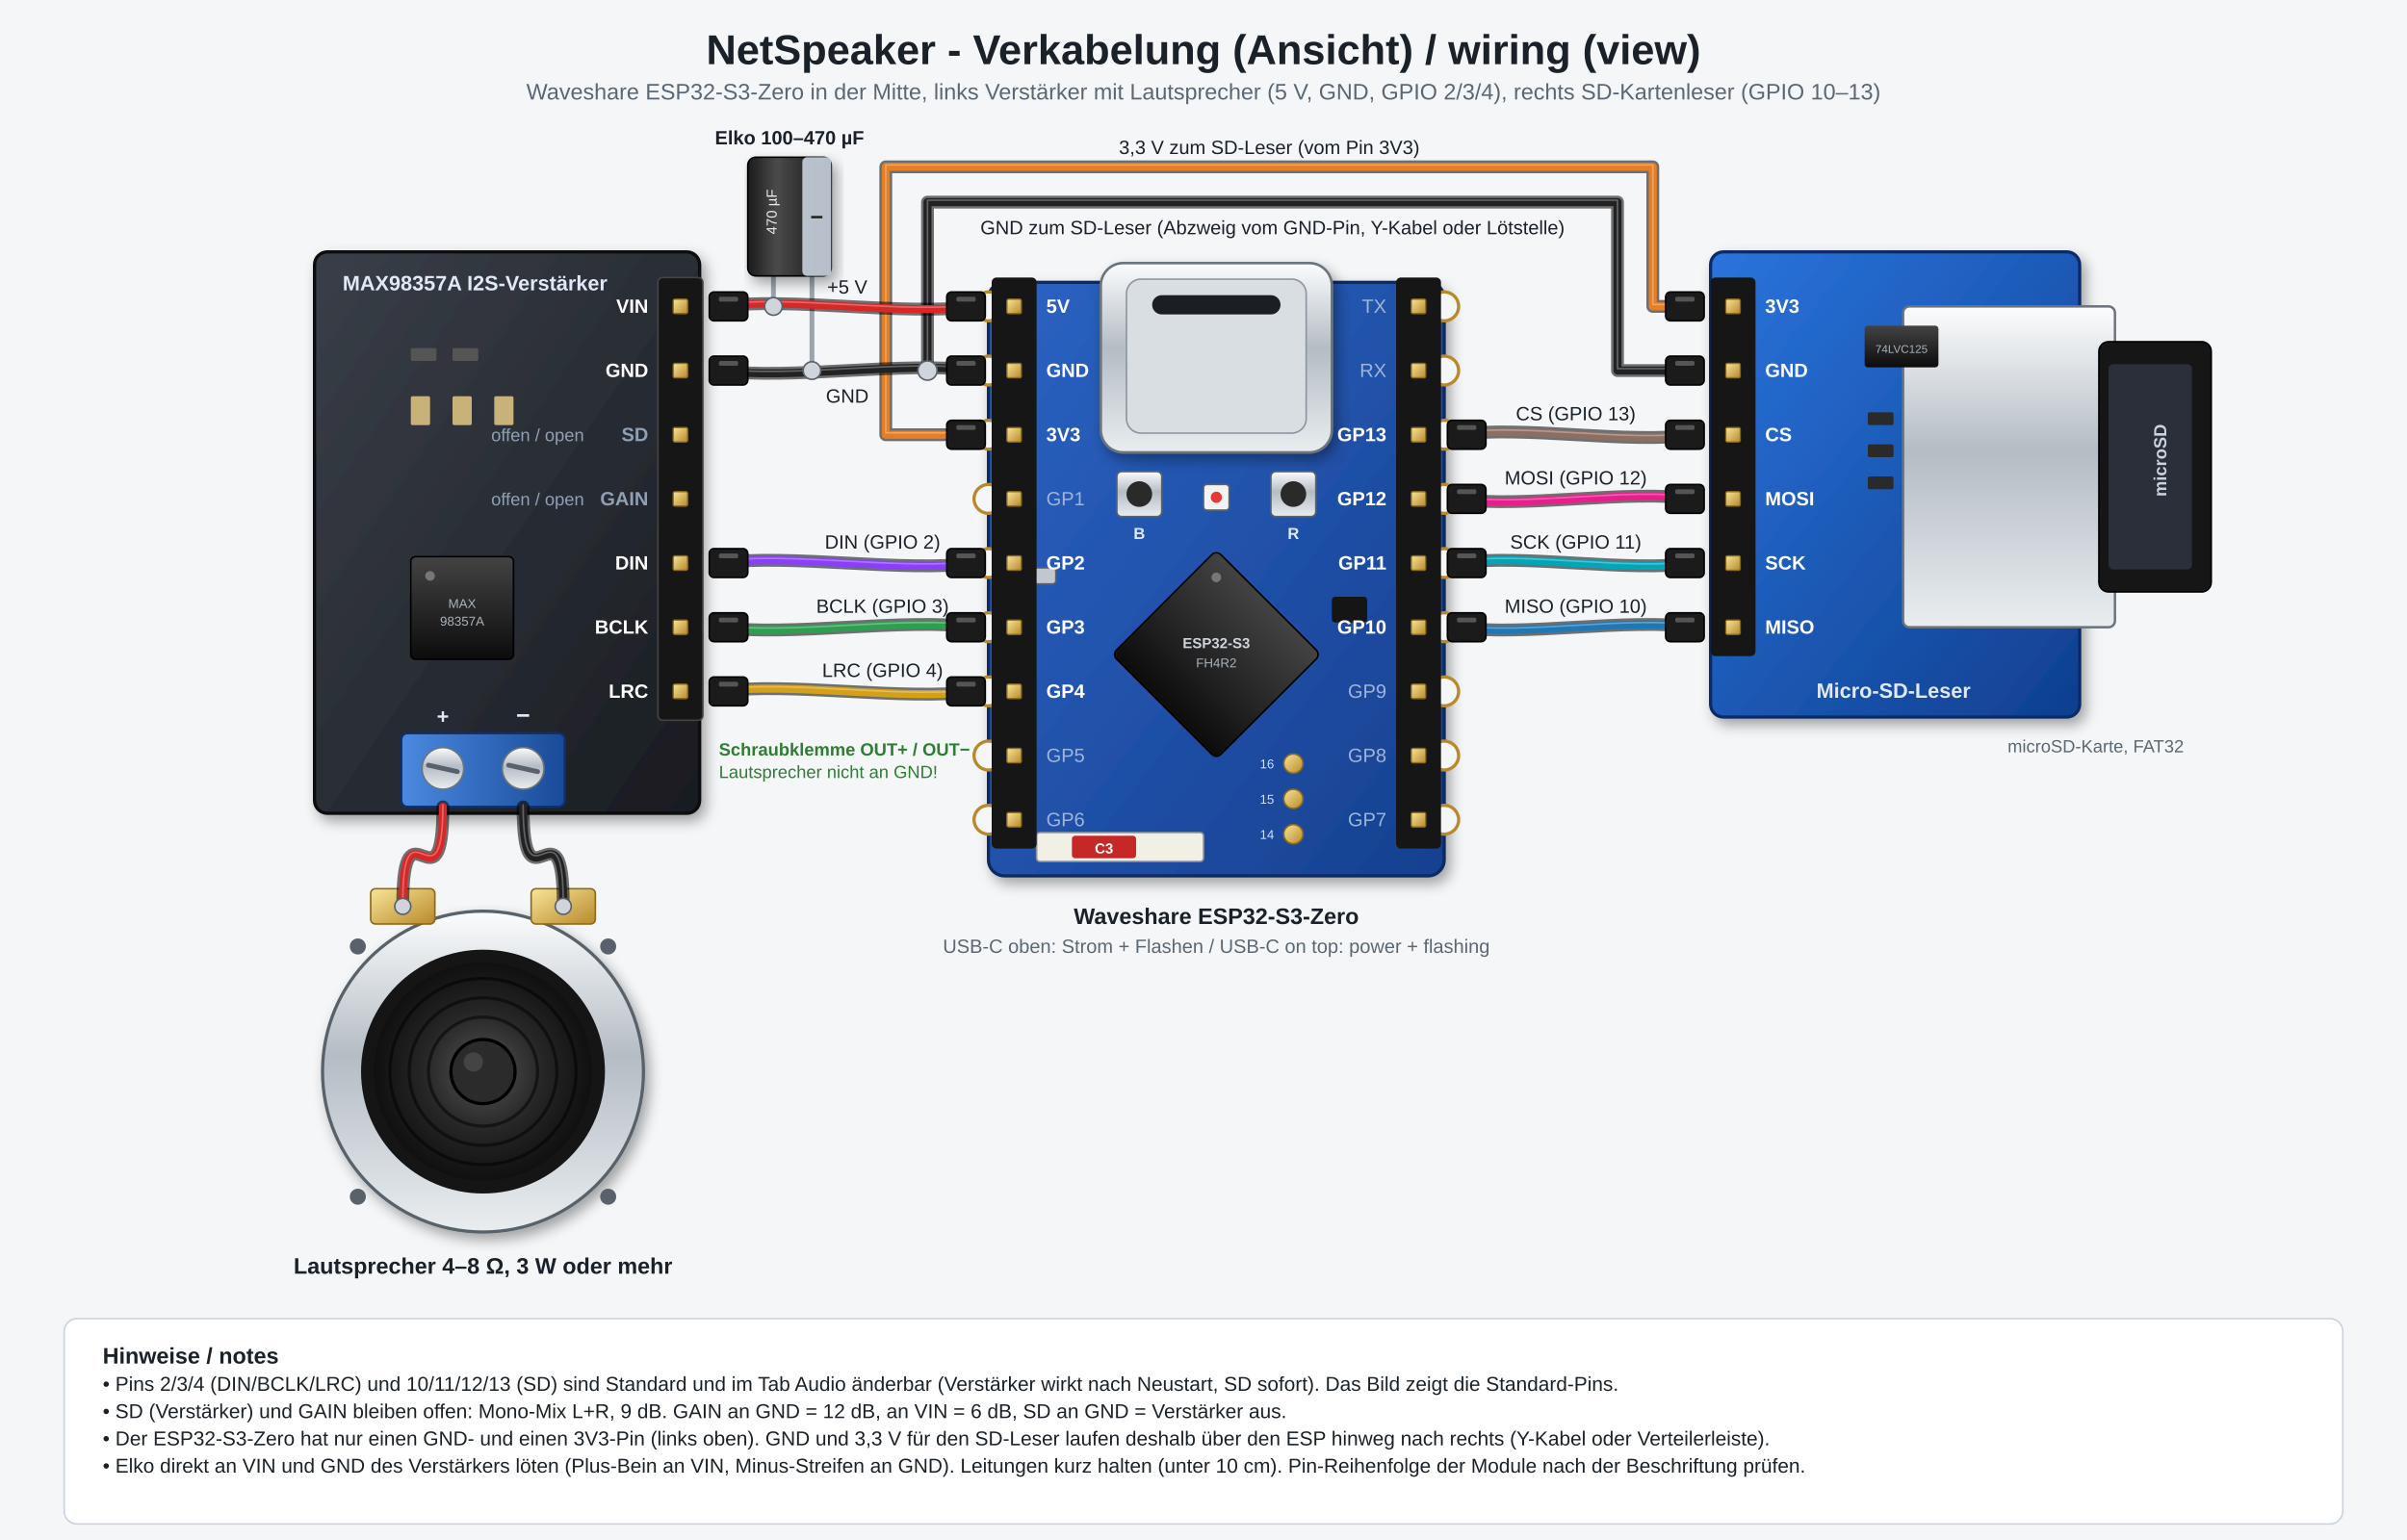
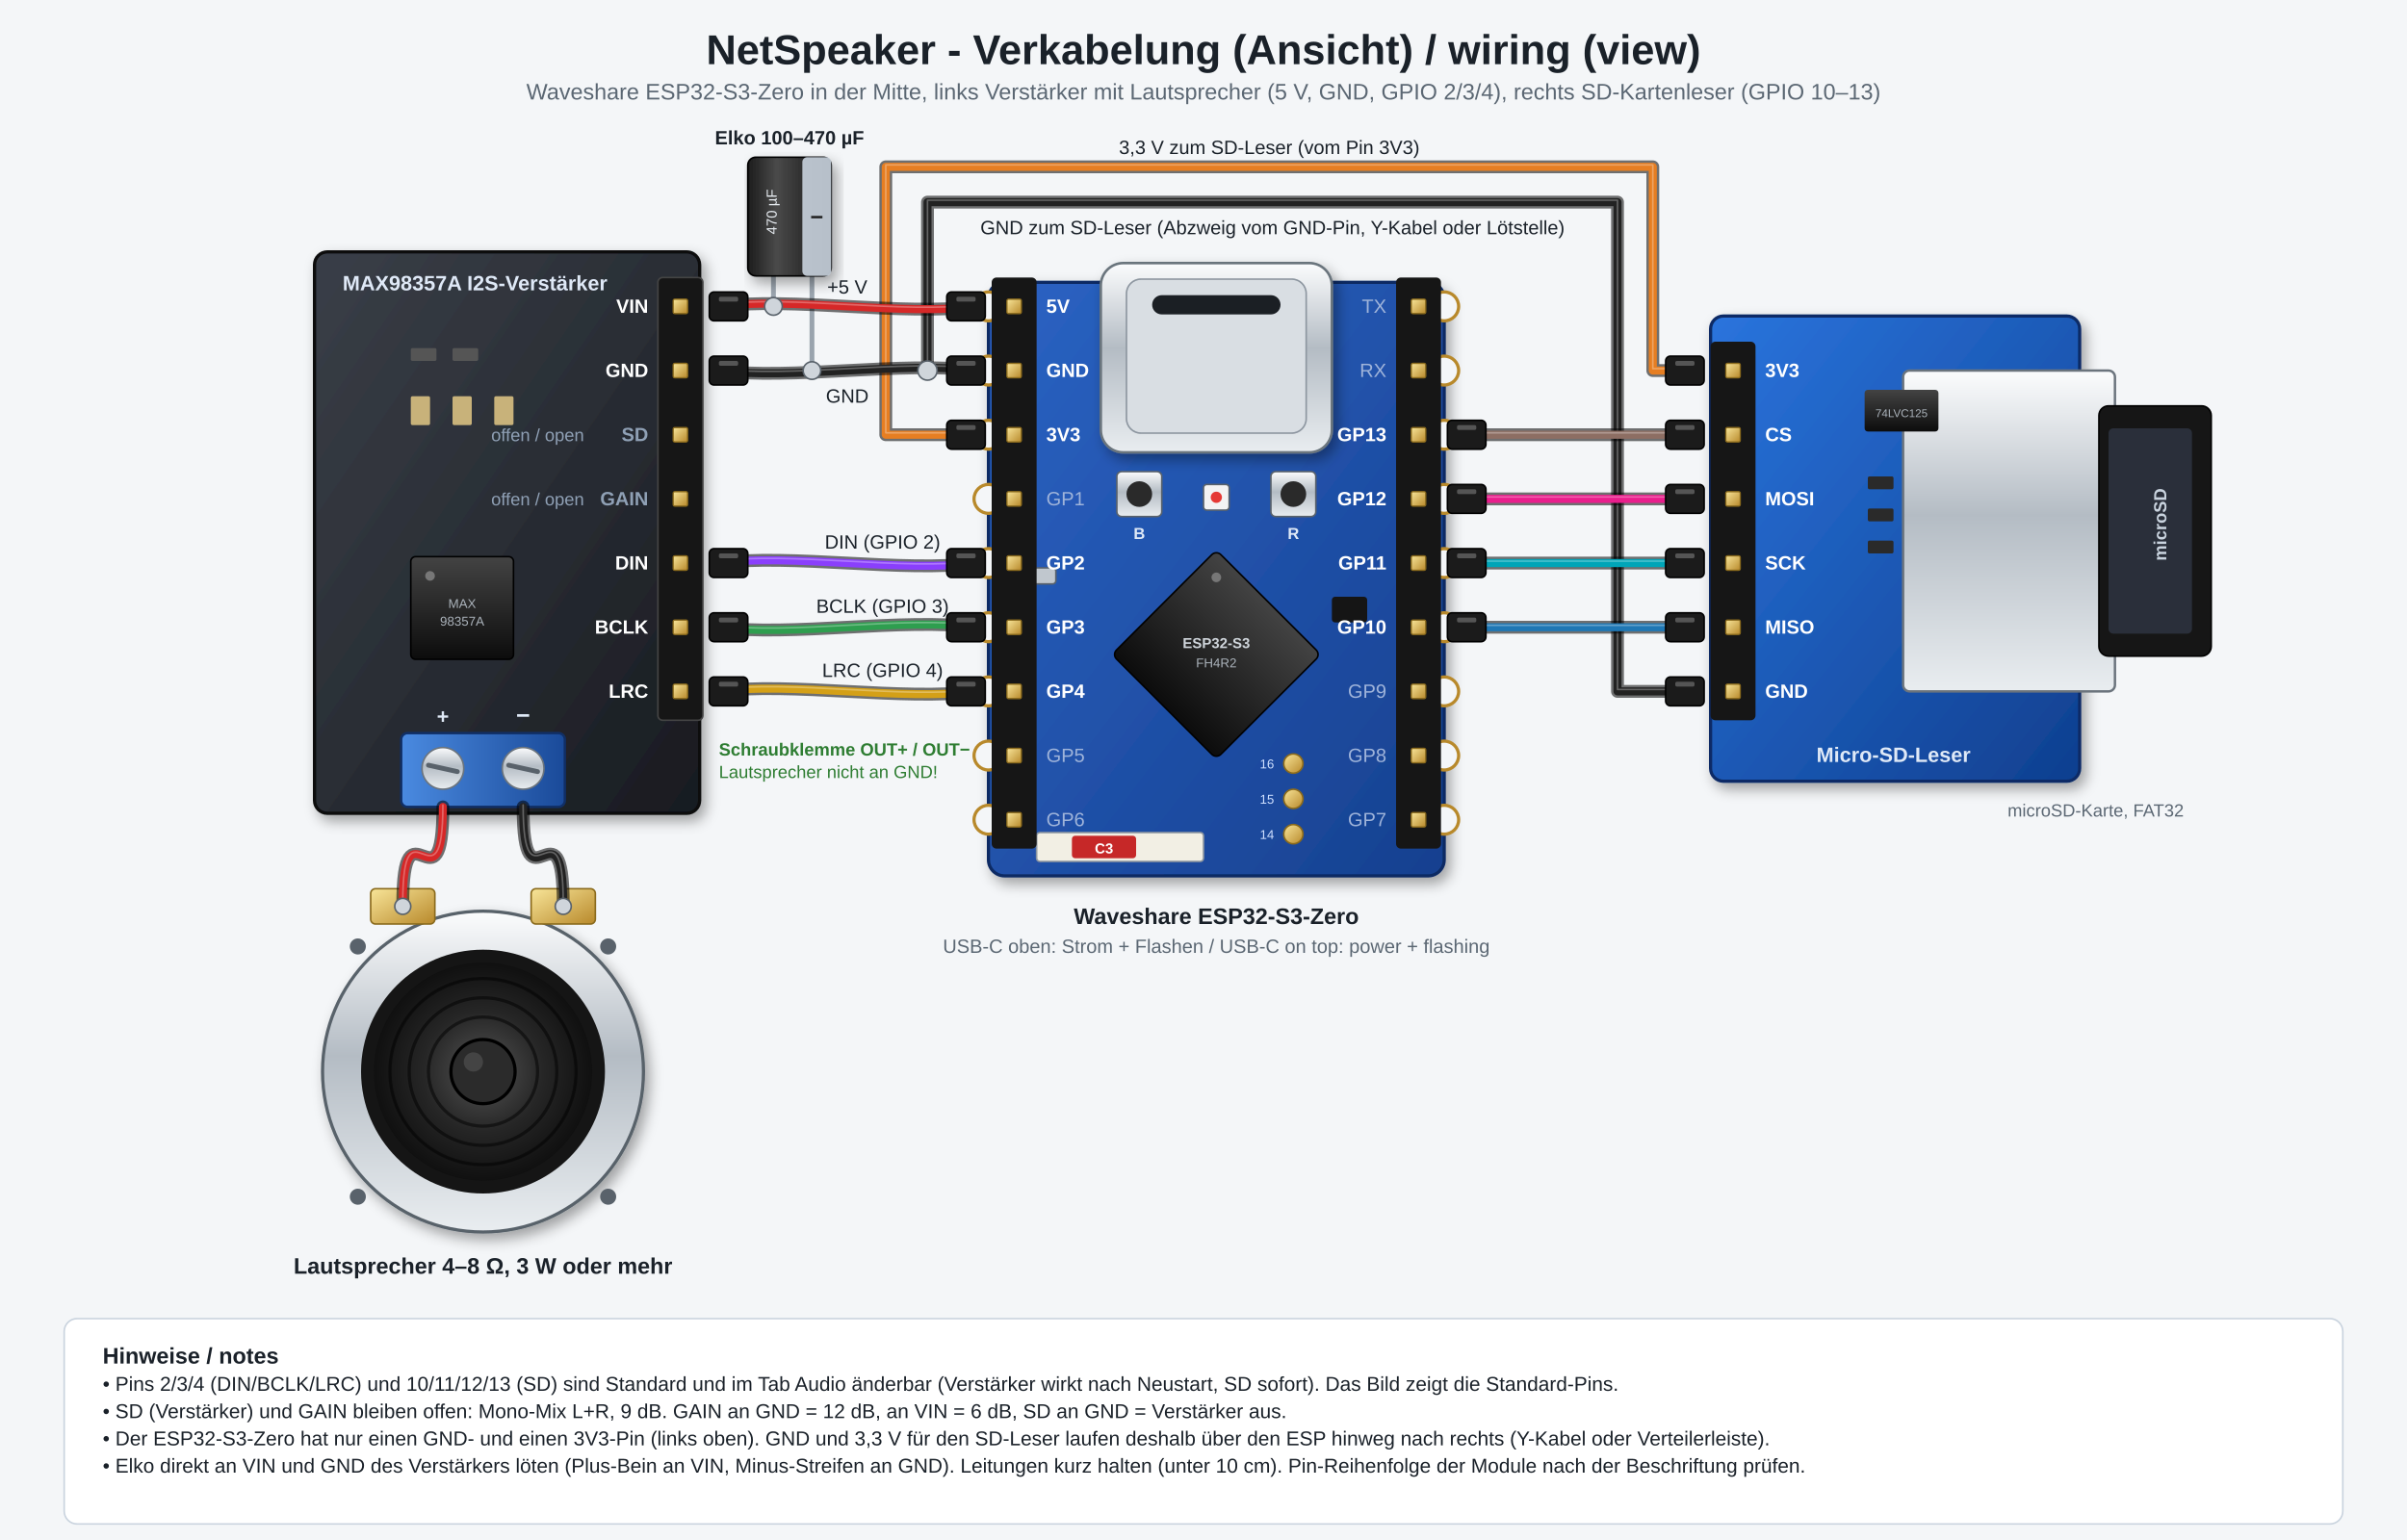
<svg xmlns="http://www.w3.org/2000/svg" width="1500" height="960" viewBox="0 0 1500 960" font-family="Arial,Helvetica,sans-serif">
  <defs>
    <linearGradient id="wv_pcbBlue" x1="0" y1="0" x2="1" y2="1">
      <stop offset="0" stop-color="#2a74dd" />
      <stop offset="1" stop-color="#0f3f8f" />
    </linearGradient>
    <linearGradient id="wv_pcbZero" x1="0" y1="0" x2="1" y2="1">
      <stop offset="0" stop-color="#2b63c4" />
      <stop offset="1" stop-color="#16408f" />
    </linearGradient>
    <linearGradient id="wv_pcbBlack" x1="0" y1="0" x2="1" y2="1">
      <stop offset="0" stop-color="#3a3f48" />
      <stop offset="1" stop-color="#181b20" />
    </linearGradient>
    <linearGradient id="wv_gold" x1="0" y1="0" x2="1" y2="1">
      <stop offset="0" stop-color="#f8e599" />
      <stop offset="1" stop-color="#b8892b" />
    </linearGradient>
    <linearGradient id="wv_silver" x1="0" y1="0" x2="0" y2="1">
      <stop offset="0" stop-color="#fbfcfd" />
      <stop offset=".45" stop-color="#b4bcc4" />
      <stop offset="1" stop-color="#e9edf0" />
    </linearGradient>
    <linearGradient id="wv_chip" x1="0" y1="0" x2="0" y2="1">
      <stop offset="0" stop-color="#434343" />
      <stop offset="1" stop-color="#0c0c0c" />
    </linearGradient>
    <linearGradient id="wv_termBlue" x1="0" y1="0" x2="1" y2="0">
      <stop offset="0" stop-color="#4a8ae0" />
      <stop offset="1" stop-color="#1a4a99" />
    </linearGradient>
    <linearGradient id="wv_capBody" x1="0" y1="0" x2="1" y2="0">
      <stop offset="0" stop-color="#1c1c1c" />
      <stop offset=".35" stop-color="#4a4a4a" />
      <stop offset="1" stop-color="#101010" />
    </linearGradient>
    <radialGradient id="wv_cone" cx=".5" cy=".5" r=".5">
      <stop offset="0" stop-color="#555" />
      <stop offset=".55" stop-color="#262626" />
      <stop offset="1" stop-color="#101010" />
    </radialGradient>
    <filter id="wv_sh" x="-10%" y="-10%" width="125%" height="125%">
      <feDropShadow dx="3" dy="4" stdDeviation="4" flood-color="#000" flood-opacity=".35" />
    </filter>
    <g id="wv_pin">
      <rect x="-4.5" y="-4.5" width="9" height="9" rx="1" fill="url(#wv_gold)" stroke="#8a6a1c" stroke-width=".8" />
    </g>
  </defs>
  <rect width="1500" height="960" fill="#f4f6f8" />
  <text x="750" y="40" text-anchor="middle" font-size="26" font-weight="bold" fill="#1a2129">NetSpeaker - Verkabelung (Ansicht) / wiring (view)</text>
  <text x="750" y="62" text-anchor="middle" font-size="14" fill="#5b6773">Waveshare ESP32-S3-Zero in der Mitte, links Verstärker mit Lautsprecher (5 V, GND, GPIO 2/3/4), rechts SD-Kartenleser (GPIO 10–13)</text>
  <g filter="url(#wv_sh)">
    <rect x="616" y="176" width="284" height="370" rx="10" fill="url(#wv_pcbZero)" stroke="#0c2a63" stroke-width="2" />
  </g>
  <circle cx="616" cy="191" r="9" fill="#f4f6f8" stroke="#b8892b" stroke-width="2" />
  <circle cx="900" cy="191" r="9" fill="#f4f6f8" stroke="#b8892b" stroke-width="2" />
  <circle cx="616" cy="231" r="9" fill="#f4f6f8" stroke="#b8892b" stroke-width="2" />
  <circle cx="900" cy="231" r="9" fill="#f4f6f8" stroke="#b8892b" stroke-width="2" />
  <circle cx="616" cy="271" r="9" fill="#f4f6f8" stroke="#b8892b" stroke-width="2" />
  <circle cx="900" cy="271" r="9" fill="#f4f6f8" stroke="#b8892b" stroke-width="2" />
  <circle cx="616" cy="311" r="9" fill="#f4f6f8" stroke="#b8892b" stroke-width="2" />
  <circle cx="900" cy="311" r="9" fill="#f4f6f8" stroke="#b8892b" stroke-width="2" />
  <circle cx="616" cy="351" r="9" fill="#f4f6f8" stroke="#b8892b" stroke-width="2" />
  <circle cx="900" cy="351" r="9" fill="#f4f6f8" stroke="#b8892b" stroke-width="2" />
  <circle cx="616" cy="391" r="9" fill="#f4f6f8" stroke="#b8892b" stroke-width="2" />
  <circle cx="900" cy="391" r="9" fill="#f4f6f8" stroke="#b8892b" stroke-width="2" />
  <circle cx="616" cy="431" r="9" fill="#f4f6f8" stroke="#b8892b" stroke-width="2" />
  <circle cx="900" cy="431" r="9" fill="#f4f6f8" stroke="#b8892b" stroke-width="2" />
  <circle cx="616" cy="471" r="9" fill="#f4f6f8" stroke="#b8892b" stroke-width="2" />
  <circle cx="900" cy="471" r="9" fill="#f4f6f8" stroke="#b8892b" stroke-width="2" />
  <circle cx="616" cy="511" r="9" fill="#f4f6f8" stroke="#b8892b" stroke-width="2" />
  <circle cx="900" cy="511" r="9" fill="#f4f6f8" stroke="#b8892b" stroke-width="2" />
  <g filter="url(#wv_sh)">
    <rect x="686" y="164" width="144" height="118" rx="14" fill="url(#wv_silver)" stroke="#6b747d" stroke-width="1.6" />
  </g>
  <rect x="702" y="174" width="112" height="96" rx="9" fill="#d9dee3" stroke="#8d96a0" />
  <rect x="718" y="184" width="80" height="12" rx="6" fill="#1b1f24" />
  <rect x="696" y="294" width="28" height="28" rx="3" fill="url(#wv_silver)" stroke="#59626b" />
  <circle cx="710" cy="308" r="8" fill="#2a2a2a" />
  <text x="710" y="336" text-anchor="middle" font-size="10" font-weight="bold" fill="#dfe9f7">B</text>
  <rect x="792" y="294" width="28" height="28" rx="3" fill="url(#wv_silver)" stroke="#59626b" />
  <circle cx="806" cy="308" r="8" fill="#2a2a2a" />
  <text x="806" y="336" text-anchor="middle" font-size="10" font-weight="bold" fill="#dfe9f7">R</text>
  <rect x="750" y="302" width="16" height="16" rx="2" fill="#f3f3f3" stroke="#59626b" />
  <circle cx="758" cy="310" r="3.5" fill="#e53935" />
  <g transform="rotate(45 758 408)">
    <rect x="712" y="362" width="92" height="92" rx="4" fill="url(#wv_chip)" stroke="#000" />
    <circle cx="724" cy="374" r="3" fill="#777" />
  </g>
  <text x="758" y="404" text-anchor="middle" font-size="9" font-weight="bold" fill="#cfd5db">ESP32-S3</text>
  <text x="758" y="416" text-anchor="middle" font-size="8" fill="#aab2ba">FH4R2</text>
  <rect x="640" y="354" width="18" height="10" rx="2" fill="#c0c7ce" stroke="#59626b" />
  <rect x="830" y="372" width="22" height="16" rx="2" fill="#151515" />
  <rect x="646" y="519" width="104" height="18" rx="2" fill="#f2efe4" stroke="#8d96a0" />
  <rect x="668" y="521" width="40" height="14" rx="2" fill="#c62828" />
  <text x="688" y="532" text-anchor="middle" font-size="9" font-weight="bold" fill="#fff">C3</text>
  <circle cx="806" cy="476" r="6" fill="url(#wv_gold)" stroke="#8a6a1c" />
  <text x="794" y="479" text-anchor="end" font-size="8" fill="#cfe0ff">16</text>
  <circle cx="806" cy="498" r="6" fill="url(#wv_gold)" stroke="#8a6a1c" />
  <text x="794" y="501" text-anchor="end" font-size="8" fill="#cfe0ff">15</text>
  <circle cx="806" cy="520" r="6" fill="url(#wv_gold)" stroke="#8a6a1c" />
  <text x="794" y="523" text-anchor="end" font-size="8" fill="#cfe0ff">14</text>
  <text x="758" y="576" text-anchor="middle" font-size="14" font-weight="bold" fill="#1a2129">Waveshare ESP32-S3-Zero</text>
  <text x="758" y="594" text-anchor="middle" font-size="12" fill="#5b6773">USB-C oben: Strom + Flashen / USB-C on top: power + flashing</text>
  <rect x="618" y="173" width="28" height="356" rx="3" fill="#161616" />
  <rect x="870" y="173" width="28" height="356" rx="3" fill="#161616" />
  <use href="#wv_pin" x="632" y="191" />
  <use href="#wv_pin" x="884" y="191" />
  <text x="652" y="195" font-size="12" fill="#ffffff" font-weight="bold">5V</text>
  <text x="864" y="195" text-anchor="end" font-size="12" fill="#9fb4da" font-weight="normal">TX</text>
  <use href="#wv_pin" x="632" y="231" />
  <use href="#wv_pin" x="884" y="231" />
  <text x="652" y="235" font-size="12" fill="#ffffff" font-weight="bold">GND</text>
  <text x="864" y="235" text-anchor="end" font-size="12" fill="#9fb4da" font-weight="normal">RX</text>
  <use href="#wv_pin" x="632" y="271" />
  <use href="#wv_pin" x="884" y="271" />
  <text x="652" y="275" font-size="12" fill="#ffffff" font-weight="bold">3V3</text>
  <text x="864" y="275" text-anchor="end" font-size="12" fill="#ffffff" font-weight="bold">GP13</text>
  <use href="#wv_pin" x="632" y="311" />
  <use href="#wv_pin" x="884" y="311" />
  <text x="652" y="315" font-size="12" fill="#9fb4da" font-weight="normal">GP1</text>
  <text x="864" y="315" text-anchor="end" font-size="12" fill="#ffffff" font-weight="bold">GP12</text>
  <use href="#wv_pin" x="632" y="351" />
  <use href="#wv_pin" x="884" y="351" />
  <text x="652" y="355" font-size="12" fill="#ffffff" font-weight="bold">GP2</text>
  <text x="864" y="355" text-anchor="end" font-size="12" fill="#ffffff" font-weight="bold">GP11</text>
  <use href="#wv_pin" x="632" y="391" />
  <use href="#wv_pin" x="884" y="391" />
  <text x="652" y="395" font-size="12" fill="#ffffff" font-weight="bold">GP3</text>
  <text x="864" y="395" text-anchor="end" font-size="12" fill="#ffffff" font-weight="bold">GP10</text>
  <use href="#wv_pin" x="632" y="431" />
  <use href="#wv_pin" x="884" y="431" />
  <text x="652" y="435" font-size="12" fill="#ffffff" font-weight="bold">GP4</text>
  <text x="864" y="435" text-anchor="end" font-size="12" fill="#9fb4da" font-weight="normal">GP9</text>
  <use href="#wv_pin" x="632" y="471" />
  <use href="#wv_pin" x="884" y="471" />
  <text x="652" y="475" font-size="12" fill="#9fb4da" font-weight="normal">GP5</text>
  <text x="864" y="475" text-anchor="end" font-size="12" fill="#9fb4da" font-weight="normal">GP8</text>
  <use href="#wv_pin" x="632" y="511" />
  <use href="#wv_pin" x="884" y="511" />
  <text x="652" y="515" font-size="12" fill="#9fb4da" font-weight="normal">GP6</text>
  <text x="864" y="515" text-anchor="end" font-size="12" fill="#9fb4da" font-weight="normal">GP7</text>
  <g filter="url(#wv_sh)">
    <rect x="196" y="157" width="240" height="350" rx="8" fill="url(#wv_pcbBlack)" stroke="#07090b" stroke-width="2" />
  </g>
  <rect x="256" y="347" width="64" height="64" rx="3" fill="url(#wv_chip)" stroke="#000" />
  <circle cx="268" cy="359" r="3" fill="#777" />
  <text x="288" y="379" text-anchor="middle" font-size="8" fill="#aab2ba">MAX</text>
  <text x="288" y="390" text-anchor="middle" font-size="8" fill="#aab2ba">98357A</text>
  <rect x="256" y="217" width="16" height="8" rx="1" fill="#555" />
  <rect x="282" y="217" width="16" height="8" rx="1" fill="#555" />
  <rect x="256" y="247" width="12" height="18" rx="1" fill="#c8b27a" />
  <rect x="282" y="247" width="12" height="18" rx="1" fill="#c8b27a" />
  <rect x="308" y="247" width="12" height="18" rx="1" fill="#c8b27a" />
  <text x="296" y="181" text-anchor="middle" font-size="13" font-weight="bold" fill="#dfe9f7">MAX98357A I2S-Verstärker</text>
  <rect x="410" y="173" width="28" height="276" rx="3" fill="#161616" stroke="#444" />
  <use href="#wv_pin" x="424" y="191" />
  <text x="404" y="195" text-anchor="end" font-size="12" font-weight="bold" fill="#ffffff">VIN</text>
  <use href="#wv_pin" x="424" y="231" />
  <text x="404" y="235" text-anchor="end" font-size="12" font-weight="bold" fill="#ffffff">GND</text>
  <use href="#wv_pin" x="424" y="271" />
  <text x="404" y="275" text-anchor="end" font-size="12" font-weight="bold" fill="#8fa0b5">SD</text>
  <text x="364" y="275" text-anchor="end" font-size="11" fill="#8fa0b5">offen / open</text>
  <use href="#wv_pin" x="424" y="311" />
  <text x="404" y="315" text-anchor="end" font-size="12" font-weight="bold" fill="#8fa0b5">GAIN</text>
  <text x="364" y="315" text-anchor="end" font-size="11" fill="#8fa0b5">offen / open</text>
  <use href="#wv_pin" x="424" y="351" />
  <text x="404" y="355" text-anchor="end" font-size="12" font-weight="bold" fill="#ffffff">DIN</text>
  <use href="#wv_pin" x="424" y="391" />
  <text x="404" y="395" text-anchor="end" font-size="12" font-weight="bold" fill="#ffffff">BCLK</text>
  <use href="#wv_pin" x="424" y="431" />
  <text x="404" y="435" text-anchor="end" font-size="12" font-weight="bold" fill="#ffffff">LRC</text>
  <rect x="250" y="457" width="102" height="46" rx="4" fill="url(#wv_termBlue)" stroke="#102f66" stroke-width="1.5" />
  <circle cx="276" cy="479" r="13" fill="url(#wv_silver)" stroke="#6b747d" />
  <path d="M267 477 l18 4" stroke="#59626b" stroke-width="3" stroke-linecap="round" />
  <circle cx="326" cy="479" r="13" fill="url(#wv_silver)" stroke="#6b747d" />
  <path d="M317 477 l18 4" stroke="#59626b" stroke-width="3" stroke-linecap="round" />
  <text x="276" y="451" text-anchor="middle" font-size="13" font-weight="bold" fill="#dfe9f7">+</text>
  <text x="326" y="451" text-anchor="middle" font-size="15" font-weight="bold" fill="#dfe9f7">−</text>
  <g filter="url(#wv_sh)">
-     <rect x="1066" y="157" width="230" height="290" rx="8" fill="url(#wv_pcbBlue)" stroke="#0a2c66" stroke-width="2" />
-   </g>
-   <rect x="1186" y="191" width="132" height="200" rx="4" fill="url(#wv_silver)" stroke="#6b747d" stroke-width="1.5" />
-   <rect x="1308" y="213" width="70" height="156" rx="6" fill="#161616" stroke="#000" />
-   <rect x="1314" y="227" width="52" height="128" rx="3" fill="#2a2f3a" />
-   <text x="1346" y="291" text-anchor="middle" font-size="11" font-weight="bold" fill="#c9d3de" transform="rotate(-90 1346 287)">microSD</text>
-   <text x="1306" y="469" text-anchor="middle" font-size="11" fill="#5b6773">microSD-Karte, FAT32</text>
-   <rect x="1162" y="203" width="46" height="26" rx="2" fill="url(#wv_chip)" />
-   <text x="1185" y="220" text-anchor="middle" font-size="7" fill="#aab2ba">74LVC125</text>
-   <rect x="1164" y="257" width="16" height="8" rx="1" fill="#2a2a2a" />
-   <rect x="1164" y="277" width="16" height="8" rx="1" fill="#2a2a2a" />
+     <rect x="1066" y="197" width="230" height="290" rx="8" fill="url(#wv_pcbBlue)" stroke="#0a2c66" stroke-width="2" />
+   </g>
+   <rect x="1186" y="231" width="132" height="200" rx="4" fill="url(#wv_silver)" stroke="#6b747d" stroke-width="1.5" />
+   <rect x="1308" y="253" width="70" height="156" rx="6" fill="#161616" stroke="#000" />
+   <rect x="1314" y="267" width="52" height="128" rx="3" fill="#2a2f3a" />
+   <text x="1346" y="331" text-anchor="middle" font-size="11" font-weight="bold" fill="#c9d3de" transform="rotate(-90 1346 327)">microSD</text>
+   <text x="1306" y="509" text-anchor="middle" font-size="11" fill="#5b6773">microSD-Karte, FAT32</text>
+   <rect x="1162" y="243" width="46" height="26" rx="2" fill="url(#wv_chip)" />
+   <text x="1185" y="260" text-anchor="middle" font-size="7" fill="#aab2ba">74LVC125</text>
  <rect x="1164" y="297" width="16" height="8" rx="1" fill="#2a2a2a" />
-   <text x="1180" y="435" text-anchor="middle" font-size="13" font-weight="bold" fill="#dfe9f7">Micro-SD-Leser</text>
-   <rect x="1066" y="173" width="28" height="236" rx="3" fill="#161616" />
-   <use href="#wv_pin" x="1080" y="191" />
-   <text x="1100" y="195" font-size="12" font-weight="bold" fill="#ffffff">3V3</text>
+   <rect x="1164" y="317" width="16" height="8" rx="1" fill="#2a2a2a" />
+   <rect x="1164" y="337" width="16" height="8" rx="1" fill="#2a2a2a" />
+   <text x="1180" y="475" text-anchor="middle" font-size="13" font-weight="bold" fill="#dfe9f7">Micro-SD-Leser</text>
+   <rect x="1066" y="213" width="28" height="236" rx="3" fill="#161616" />
  <use href="#wv_pin" x="1080" y="231" />
-   <text x="1100" y="235" font-size="12" font-weight="bold" fill="#ffffff">GND</text>
+   <text x="1100" y="235" font-size="12" font-weight="bold" fill="#ffffff">3V3</text>
  <use href="#wv_pin" x="1080" y="271" />
  <text x="1100" y="275" font-size="12" font-weight="bold" fill="#ffffff">CS</text>
  <use href="#wv_pin" x="1080" y="311" />
  <text x="1100" y="315" font-size="12" font-weight="bold" fill="#ffffff">MOSI</text>
  <use href="#wv_pin" x="1080" y="351" />
  <text x="1100" y="355" font-size="12" font-weight="bold" fill="#ffffff">SCK</text>
  <use href="#wv_pin" x="1080" y="391" />
  <text x="1100" y="395" font-size="12" font-weight="bold" fill="#ffffff">MISO</text>
+   <use href="#wv_pin" x="1080" y="431" />
+   <text x="1100" y="435" font-size="12" font-weight="bold" fill="#ffffff">GND</text>
  <path d="M482 172 V191" stroke="#9aa4ae" stroke-width="3" fill="none" />
  <path d="M506 172 V231" stroke="#9aa4ae" stroke-width="3" fill="none" />
  <g filter="url(#wv_sh)">
    <rect x="466" y="98" width="52" height="74" rx="5" fill="url(#wv_capBody)" stroke="#000" />
  </g>
  <rect x="500" y="98" width="18" height="74" rx="3" fill="#c9d3de" opacity=".9" />
  <text x="509" y="140" text-anchor="middle" font-size="14" font-weight="bold" fill="#222">−</text>
  <text x="484" y="132" text-anchor="middle" font-size="9" fill="#e6ebf0" transform="rotate(-90 484 132)">470 µF</text>
  <text x="492" y="90" text-anchor="middle" font-size="12" fill="#1a2129" font-weight="bold">Elko 100–470 µF</text>
-   <path d="M606 271 H552 V104 H1030 V191 H1054" fill="none" stroke="#000" stroke-width="8" stroke-linecap="round" stroke-linejoin="round" opacity=".55" />
-   <path d="M606 271 H552 V104 H1030 V191 H1054" fill="none" stroke="#e67e22" stroke-width="5" stroke-linecap="round" stroke-linejoin="round" />
-   <path d="M606 271 H552 V104 H1030 V191 H1054" fill="none" stroke="#fff" stroke-width="1" stroke-linecap="round" stroke-linejoin="round" opacity=".3" transform="translate(0,-1.2)" />
-   <path d="M578 231 V126 H1008 V231 H1054" fill="none" stroke="#000" stroke-width="8" stroke-linecap="round" stroke-linejoin="round" opacity=".55" />
-   <path d="M578 231 V126 H1008 V231 H1054" fill="none" stroke="#222222" stroke-width="5" stroke-linecap="round" stroke-linejoin="round" />
-   <path d="M578 231 V126 H1008 V231 H1054" fill="none" stroke="#fff" stroke-width="1" stroke-linecap="round" stroke-linejoin="round" opacity=".3" transform="translate(0,-1.2)" />
-   <rect x="1038" y="182" width="24" height="18" rx="3" fill="#1b1b1b" stroke="#000" />
-   <rect x="1044" y="185" width="12" height="3" rx="1" fill="#555" />
+   <path d="M606 271 H552 V104 H1030 V231 H1054" fill="none" stroke="#000" stroke-width="8" stroke-linecap="round" stroke-linejoin="round" opacity=".55" />
+   <path d="M606 271 H552 V104 H1030 V231 H1054" fill="none" stroke="#e67e22" stroke-width="5" stroke-linecap="round" stroke-linejoin="round" />
+   <path d="M606 271 H552 V104 H1030 V231 H1054" fill="none" stroke="#fff" stroke-width="1" stroke-linecap="round" stroke-linejoin="round" opacity=".3" transform="translate(0,-1.2)" />
+   <path d="M578 231 V126 H1008 V431 H1054" fill="none" stroke="#000" stroke-width="8" stroke-linecap="round" stroke-linejoin="round" opacity=".55" />
+   <path d="M578 231 V126 H1008 V431 H1054" fill="none" stroke="#222222" stroke-width="5" stroke-linecap="round" stroke-linejoin="round" />
+   <path d="M578 231 V126 H1008 V431 H1054" fill="none" stroke="#fff" stroke-width="1" stroke-linecap="round" stroke-linejoin="round" opacity=".3" transform="translate(0,-1.2)" />
  <rect x="1038" y="222" width="24" height="18" rx="3" fill="#1b1b1b" stroke="#000" />
  <rect x="1044" y="225" width="12" height="3" rx="1" fill="#555" />
+   <rect x="1038" y="422" width="24" height="18" rx="3" fill="#1b1b1b" stroke="#000" />
+   <rect x="1044" y="425" width="12" height="3" rx="1" fill="#555" />
  <rect x="590" y="262" width="24" height="18" rx="3" fill="#1b1b1b" stroke="#000" />
  <rect x="596" y="265" width="12" height="3" rx="1" fill="#555" />
  <path d="M446 191 C495.2 185, 560.8 197, 610 191" fill="none" stroke="#000" stroke-width="8" stroke-linecap="round" stroke-linejoin="round" opacity=".55" />
  <path d="M446 191 C495.2 185, 560.8 197, 610 191" fill="none" stroke="#d62828" stroke-width="5" stroke-linecap="round" stroke-linejoin="round" />
  <path d="M446 191 C495.2 185, 560.8 197, 610 191" fill="none" stroke="#fff" stroke-width="1" stroke-linecap="round" stroke-linejoin="round" opacity=".3" transform="translate(0,-1.2)" />
  <rect x="442" y="182" width="24" height="18" rx="3" fill="#1b1b1b" stroke="#000" />
  <rect x="448" y="185" width="12" height="3" rx="1" fill="#555" />
  <rect x="590" y="182" width="24" height="18" rx="3" fill="#1b1b1b" stroke="#000" />
  <rect x="596" y="185" width="12" height="3" rx="1" fill="#555" />
  <path d="M446 231 C495.2 237, 560.8 225, 610 231" fill="none" stroke="#000" stroke-width="8" stroke-linecap="round" stroke-linejoin="round" opacity=".55" />
  <path d="M446 231 C495.2 237, 560.8 225, 610 231" fill="none" stroke="#222222" stroke-width="5" stroke-linecap="round" stroke-linejoin="round" />
  <path d="M446 231 C495.2 237, 560.8 225, 610 231" fill="none" stroke="#fff" stroke-width="1" stroke-linecap="round" stroke-linejoin="round" opacity=".3" transform="translate(0,-1.2)" />
  <rect x="442" y="222" width="24" height="18" rx="3" fill="#1b1b1b" stroke="#000" />
  <rect x="448" y="225" width="12" height="3" rx="1" fill="#555" />
  <rect x="590" y="222" width="24" height="18" rx="3" fill="#1b1b1b" stroke="#000" />
  <rect x="596" y="225" width="12" height="3" rx="1" fill="#555" />
  <path d="M446 351 C495.2 345, 560.8 357, 610 351" fill="none" stroke="#000" stroke-width="8" stroke-linecap="round" stroke-linejoin="round" opacity=".55" />
  <path d="M446 351 C495.2 345, 560.8 357, 610 351" fill="none" stroke="#8a3ffc" stroke-width="5" stroke-linecap="round" stroke-linejoin="round" />
  <path d="M446 351 C495.2 345, 560.8 357, 610 351" fill="none" stroke="#fff" stroke-width="1" stroke-linecap="round" stroke-linejoin="round" opacity=".3" transform="translate(0,-1.2)" />
  <rect x="442" y="342" width="24" height="18" rx="3" fill="#1b1b1b" stroke="#000" />
  <rect x="448" y="345" width="12" height="3" rx="1" fill="#555" />
  <rect x="590" y="342" width="24" height="18" rx="3" fill="#1b1b1b" stroke="#000" />
  <rect x="596" y="345" width="12" height="3" rx="1" fill="#555" />
  <path d="M446 391 C495.2 397, 560.8 385, 610 391" fill="none" stroke="#000" stroke-width="8" stroke-linecap="round" stroke-linejoin="round" opacity=".55" />
  <path d="M446 391 C495.2 397, 560.8 385, 610 391" fill="none" stroke="#2e9e4f" stroke-width="5" stroke-linecap="round" stroke-linejoin="round" />
  <path d="M446 391 C495.2 397, 560.8 385, 610 391" fill="none" stroke="#fff" stroke-width="1" stroke-linecap="round" stroke-linejoin="round" opacity=".3" transform="translate(0,-1.2)" />
  <rect x="442" y="382" width="24" height="18" rx="3" fill="#1b1b1b" stroke="#000" />
  <rect x="448" y="385" width="12" height="3" rx="1" fill="#555" />
  <rect x="590" y="382" width="24" height="18" rx="3" fill="#1b1b1b" stroke="#000" />
  <rect x="596" y="385" width="12" height="3" rx="1" fill="#555" />
  <path d="M446 431 C495.2 425, 560.8 437, 610 431" fill="none" stroke="#000" stroke-width="8" stroke-linecap="round" stroke-linejoin="round" opacity=".55" />
  <path d="M446 431 C495.2 425, 560.8 437, 610 431" fill="none" stroke="#d4a017" stroke-width="5" stroke-linecap="round" stroke-linejoin="round" />
  <path d="M446 431 C495.2 425, 560.8 437, 610 431" fill="none" stroke="#fff" stroke-width="1" stroke-linecap="round" stroke-linejoin="round" opacity=".3" transform="translate(0,-1.2)" />
  <rect x="442" y="422" width="24" height="18" rx="3" fill="#1b1b1b" stroke="#000" />
  <rect x="448" y="425" width="12" height="3" rx="1" fill="#555" />
  <rect x="590" y="422" width="24" height="18" rx="3" fill="#1b1b1b" stroke="#000" />
  <rect x="596" y="425" width="12" height="3" rx="1" fill="#555" />
  <circle cx="578" cy="231" r="6" fill="#cfd5db" stroke="#59626b" />
  <circle cx="482" cy="191" r="5.5" fill="#cfd5db" stroke="#59626b" />
  <circle cx="506" cy="231" r="5.5" fill="#cfd5db" stroke="#59626b" />
-   <path d="M906 271 C951.6 265, 1012.4 277, 1058 271" fill="none" stroke="#000" stroke-width="8" stroke-linecap="round" stroke-linejoin="round" opacity=".55" />
-   <path d="M906 271 C951.6 265, 1012.4 277, 1058 271" fill="none" stroke="#8d6e63" stroke-width="5" stroke-linecap="round" stroke-linejoin="round" />
-   <path d="M906 271 C951.6 265, 1012.4 277, 1058 271" fill="none" stroke="#fff" stroke-width="1" stroke-linecap="round" stroke-linejoin="round" opacity=".3" transform="translate(0,-1.2)" />
+   <path d="M906 271 C951.6 271, 1012.4 271, 1058 271" fill="none" stroke="#000" stroke-width="8" stroke-linecap="round" stroke-linejoin="round" opacity=".55" />
+   <path d="M906 271 C951.6 271, 1012.4 271, 1058 271" fill="none" stroke="#8d6e63" stroke-width="5" stroke-linecap="round" stroke-linejoin="round" />
+   <path d="M906 271 C951.6 271, 1012.4 271, 1058 271" fill="none" stroke="#fff" stroke-width="1" stroke-linecap="round" stroke-linejoin="round" opacity=".3" transform="translate(0,-1.2)" />
  <rect x="902" y="262" width="24" height="18" rx="3" fill="#1b1b1b" stroke="#000" />
  <rect x="908" y="265" width="12" height="3" rx="1" fill="#555" />
  <rect x="1038" y="262" width="24" height="18" rx="3" fill="#1b1b1b" stroke="#000" />
  <rect x="1044" y="265" width="12" height="3" rx="1" fill="#555" />
-   <path d="M906 311 C951.6 317, 1012.4 305, 1058 311" fill="none" stroke="#000" stroke-width="8" stroke-linecap="round" stroke-linejoin="round" opacity=".55" />
-   <path d="M906 311 C951.6 317, 1012.4 305, 1058 311" fill="none" stroke="#e91e8c" stroke-width="5" stroke-linecap="round" stroke-linejoin="round" />
-   <path d="M906 311 C951.6 317, 1012.4 305, 1058 311" fill="none" stroke="#fff" stroke-width="1" stroke-linecap="round" stroke-linejoin="round" opacity=".3" transform="translate(0,-1.2)" />
+   <path d="M906 311 C951.6 311, 1012.4 311, 1058 311" fill="none" stroke="#000" stroke-width="8" stroke-linecap="round" stroke-linejoin="round" opacity=".55" />
+   <path d="M906 311 C951.6 311, 1012.4 311, 1058 311" fill="none" stroke="#e91e8c" stroke-width="5" stroke-linecap="round" stroke-linejoin="round" />
+   <path d="M906 311 C951.6 311, 1012.4 311, 1058 311" fill="none" stroke="#fff" stroke-width="1" stroke-linecap="round" stroke-linejoin="round" opacity=".3" transform="translate(0,-1.2)" />
  <rect x="902" y="302" width="24" height="18" rx="3" fill="#1b1b1b" stroke="#000" />
  <rect x="908" y="305" width="12" height="3" rx="1" fill="#555" />
  <rect x="1038" y="302" width="24" height="18" rx="3" fill="#1b1b1b" stroke="#000" />
  <rect x="1044" y="305" width="12" height="3" rx="1" fill="#555" />
-   <path d="M906 351 C951.6 345, 1012.4 357, 1058 351" fill="none" stroke="#000" stroke-width="8" stroke-linecap="round" stroke-linejoin="round" opacity=".55" />
-   <path d="M906 351 C951.6 345, 1012.4 357, 1058 351" fill="none" stroke="#00a5b8" stroke-width="5" stroke-linecap="round" stroke-linejoin="round" />
-   <path d="M906 351 C951.6 345, 1012.4 357, 1058 351" fill="none" stroke="#fff" stroke-width="1" stroke-linecap="round" stroke-linejoin="round" opacity=".3" transform="translate(0,-1.2)" />
+   <path d="M906 351 C951.6 351, 1012.4 351, 1058 351" fill="none" stroke="#000" stroke-width="8" stroke-linecap="round" stroke-linejoin="round" opacity=".55" />
+   <path d="M906 351 C951.6 351, 1012.4 351, 1058 351" fill="none" stroke="#00a5b8" stroke-width="5" stroke-linecap="round" stroke-linejoin="round" />
+   <path d="M906 351 C951.6 351, 1012.4 351, 1058 351" fill="none" stroke="#fff" stroke-width="1" stroke-linecap="round" stroke-linejoin="round" opacity=".3" transform="translate(0,-1.2)" />
  <rect x="902" y="342" width="24" height="18" rx="3" fill="#1b1b1b" stroke="#000" />
  <rect x="908" y="345" width="12" height="3" rx="1" fill="#555" />
  <rect x="1038" y="342" width="24" height="18" rx="3" fill="#1b1b1b" stroke="#000" />
  <rect x="1044" y="345" width="12" height="3" rx="1" fill="#555" />
-   <path d="M906 391 C951.6 397, 1012.4 385, 1058 391" fill="none" stroke="#000" stroke-width="8" stroke-linecap="round" stroke-linejoin="round" opacity=".55" />
-   <path d="M906 391 C951.6 397, 1012.4 385, 1058 391" fill="none" stroke="#1f77b4" stroke-width="5" stroke-linecap="round" stroke-linejoin="round" />
-   <path d="M906 391 C951.6 397, 1012.4 385, 1058 391" fill="none" stroke="#fff" stroke-width="1" stroke-linecap="round" stroke-linejoin="round" opacity=".3" transform="translate(0,-1.2)" />
+   <path d="M906 391 C951.6 391, 1012.4 391, 1058 391" fill="none" stroke="#000" stroke-width="8" stroke-linecap="round" stroke-linejoin="round" opacity=".55" />
+   <path d="M906 391 C951.6 391, 1012.4 391, 1058 391" fill="none" stroke="#1f77b4" stroke-width="5" stroke-linecap="round" stroke-linejoin="round" />
+   <path d="M906 391 C951.6 391, 1012.4 391, 1058 391" fill="none" stroke="#fff" stroke-width="1" stroke-linecap="round" stroke-linejoin="round" opacity=".3" transform="translate(0,-1.2)" />
  <rect x="902" y="382" width="24" height="18" rx="3" fill="#1b1b1b" stroke="#000" />
  <rect x="908" y="385" width="12" height="3" rx="1" fill="#555" />
  <rect x="1038" y="382" width="24" height="18" rx="3" fill="#1b1b1b" stroke="#000" />
  <rect x="1044" y="385" width="12" height="3" rx="1" fill="#555" />
  <text x="528" y="183" text-anchor="middle" font-size="12" fill="#1a2129">+5 V</text>
  <text x="528" y="251" text-anchor="middle" font-size="12" fill="#1a2129">GND</text>
  <text x="550" y="342" text-anchor="middle" font-size="12" fill="#1a2129">DIN (GPIO 2)</text>
  <text x="550" y="382" text-anchor="middle" font-size="12" fill="#1a2129">BCLK (GPIO 3)</text>
  <text x="550" y="422" text-anchor="middle" font-size="12" fill="#1a2129">LRC (GPIO 4)</text>
-   <text x="982" y="262" text-anchor="middle" font-size="12" fill="#1a2129">CS (GPIO 13)</text>
-   <text x="982" y="302" text-anchor="middle" font-size="12" fill="#1a2129">MOSI (GPIO 12)</text>
-   <text x="982" y="342" text-anchor="middle" font-size="12" fill="#1a2129">SCK (GPIO 11)</text>
-   <text x="982" y="382" text-anchor="middle" font-size="12" fill="#1a2129">MISO (GPIO 10)</text>
  <text x="791" y="96" text-anchor="middle" font-size="12" fill="#1a2129">3,3 V zum SD-Leser (vom Pin 3V3)</text>
  <text x="793" y="146" text-anchor="middle" font-size="12" fill="#1a2129">GND zum SD-Leser (Abzweig vom GND-Pin, Y-Kabel oder Lötstelle)</text>
  <g filter="url(#wv_sh)">
    <circle cx="301" cy="668" r="100" fill="url(#wv_silver)" stroke="#59626b" stroke-width="2" />
  </g>
  <circle cx="223" cy="590" r="5" fill="#59626b" />
  <circle cx="379" cy="590" r="5" fill="#59626b" />
  <circle cx="223" cy="746" r="5" fill="#59626b" />
  <circle cx="379" cy="746" r="5" fill="#59626b" />
  <circle cx="301" cy="668" r="76" fill="#151515" />
  <circle cx="301" cy="668" r="68" fill="url(#wv_cone)" />
  <circle cx="301" cy="668" r="58" fill="none" stroke="#000" stroke-opacity=".5" stroke-width="2" />
  <circle cx="301" cy="668" r="46" fill="none" stroke="#000" stroke-opacity=".5" stroke-width="2" />
  <circle cx="301" cy="668" r="34" fill="none" stroke="#000" stroke-opacity=".5" stroke-width="2" />
  <circle cx="301" cy="668" r="20" fill="#2b2b2b" stroke="#000" stroke-width="2" />
  <circle cx="295" cy="662" r="6" fill="#fff" opacity=".12" />
  <text x="301" y="794" text-anchor="middle" font-size="14" font-weight="bold" fill="#1a2129">Lautsprecher 4–8 Ω, 3 W oder mehr</text>
  <rect x="231" y="554" width="40" height="22" rx="3" fill="url(#wv_gold)" stroke="#8a6a1c" />
  <rect x="331" y="554" width="40" height="22" rx="3" fill="url(#wv_gold)" stroke="#8a6a1c" />
  <path d="M276 503 C276 573, 251 494, 251 564" fill="none" stroke="#000" stroke-width="8" stroke-linecap="round" stroke-linejoin="round" opacity=".55" />
  <path d="M276 503 C276 573, 251 494, 251 564" fill="none" stroke="#d62828" stroke-width="5" stroke-linecap="round" stroke-linejoin="round" />
  <path d="M276 503 C276 573, 251 494, 251 564" fill="none" stroke="#fff" stroke-width="1" stroke-linecap="round" stroke-linejoin="round" opacity=".3" transform="translate(0,-1.2)" />
  <path d="M326 503 C326 573, 351 494, 351 564" fill="none" stroke="#000" stroke-width="8" stroke-linecap="round" stroke-linejoin="round" opacity=".55" />
  <path d="M326 503 C326 573, 351 494, 351 564" fill="none" stroke="#222222" stroke-width="5" stroke-linecap="round" stroke-linejoin="round" />
  <path d="M326 503 C326 573, 351 494, 351 564" fill="none" stroke="#fff" stroke-width="1" stroke-linecap="round" stroke-linejoin="round" opacity=".3" transform="translate(0,-1.2)" />
  <circle cx="251" cy="565" r="5" fill="#cfd5db" stroke="#59626b" />
  <circle cx="351" cy="565" r="5" fill="#cfd5db" stroke="#59626b" />
  <text x="448" y="471" font-size="11" fill="#2e7d32" font-weight="bold">Schraubklemme OUT+ / OUT−</text>
  <text x="448" y="485" font-size="11" fill="#2e7d32">Lautsprecher nicht an GND!</text>
  <rect x="40" y="822" width="1420" height="128" rx="8" fill="#ffffff" stroke="#c9d3de" />
  <text x="64" y="850" font-size="14" font-weight="bold" fill="#1a2129">Hinweise / notes</text>
  <text x="64" y="867" font-size="12.5" fill="#1a2129">• Pins 2/3/4 (DIN/BCLK/LRC) und 10/11/12/13 (SD) sind Standard und im Tab Audio änderbar (Verstärker wirkt nach Neustart, SD sofort). Das Bild zeigt die Standard-Pins.</text>
  <text x="64" y="884" font-size="12.5" fill="#1a2129">• SD (Verstärker) und GAIN bleiben offen: Mono-Mix L+R, 9 dB. GAIN an GND = 12 dB, an VIN = 6 dB, SD an GND = Verstärker aus.</text>
  <text x="64" y="901" font-size="12.5" fill="#1a2129">• Der ESP32-S3-Zero hat nur einen GND- und einen 3V3-Pin (links oben). GND und 3,3 V für den SD-Leser laufen deshalb über den ESP hinweg nach rechts (Y-Kabel oder Verteilerleiste).</text>
  <text x="64" y="918" font-size="12.5" fill="#1a2129">• Elko direkt an VIN und GND des Verstärkers löten (Plus-Bein an VIN, Minus-Streifen an GND). Leitungen kurz halten (unter 10 cm). Pin-Reihenfolge der Module nach der Beschriftung prüfen.</text>
</svg>
